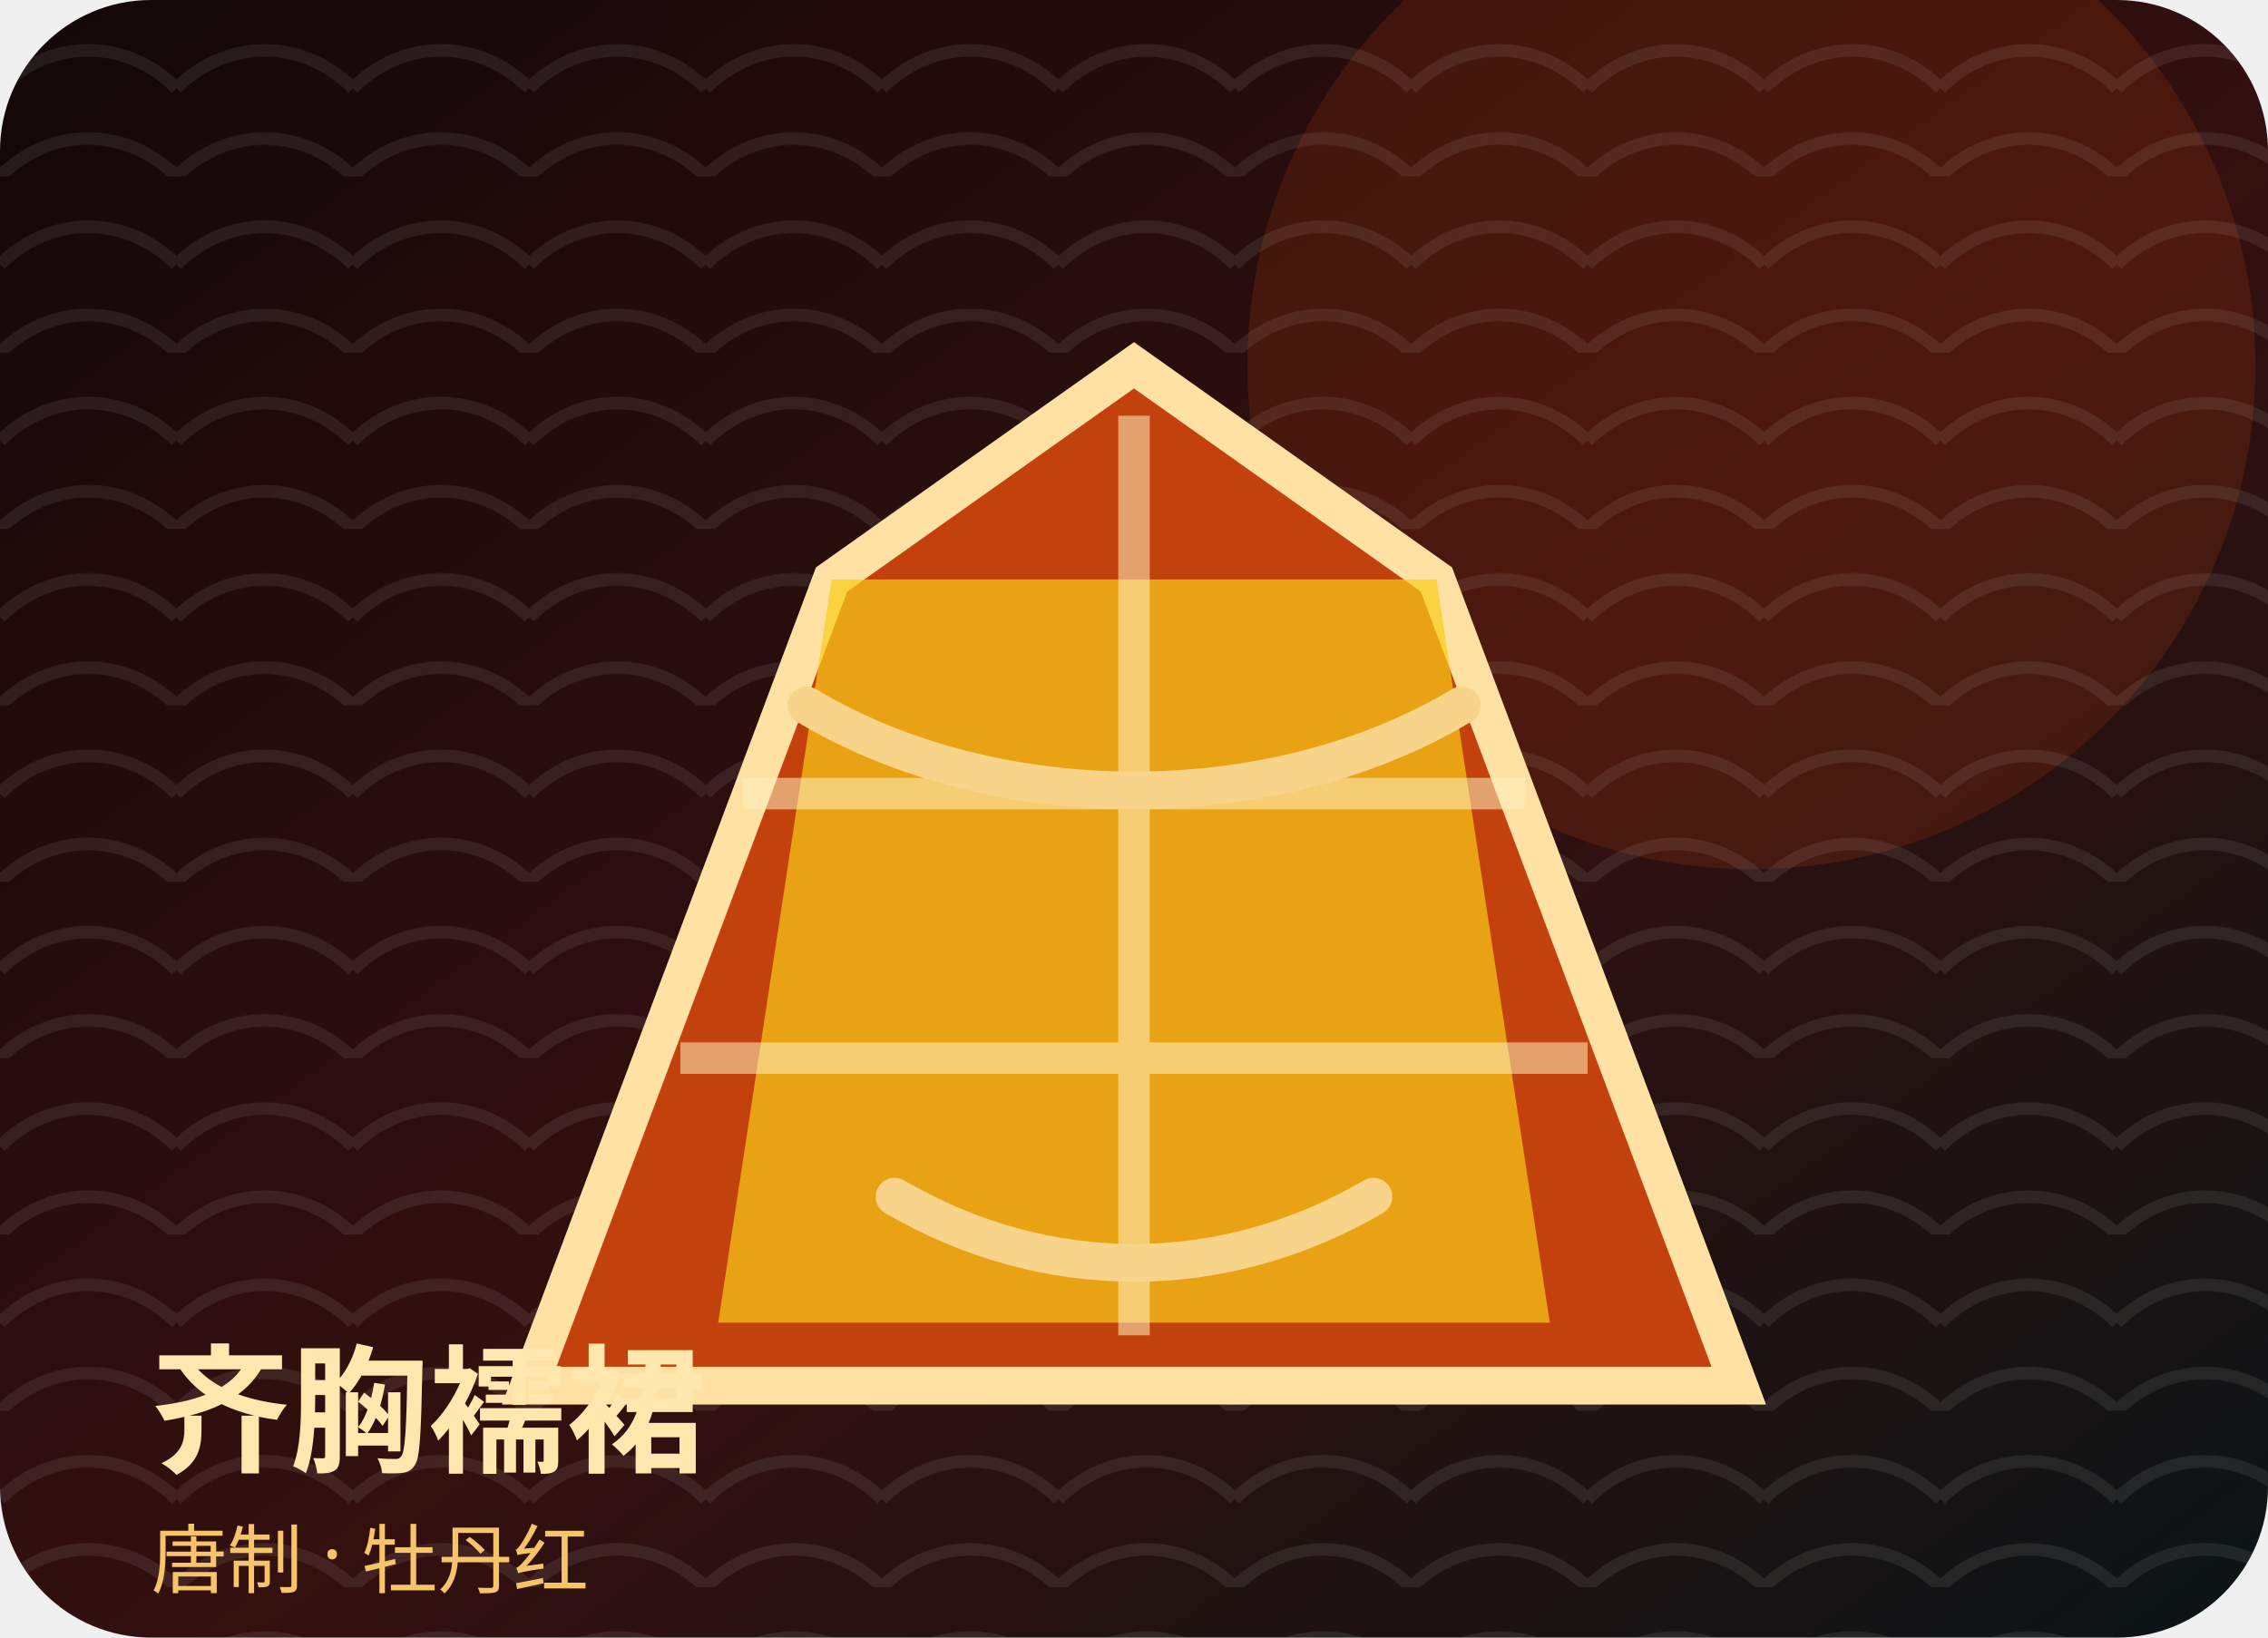
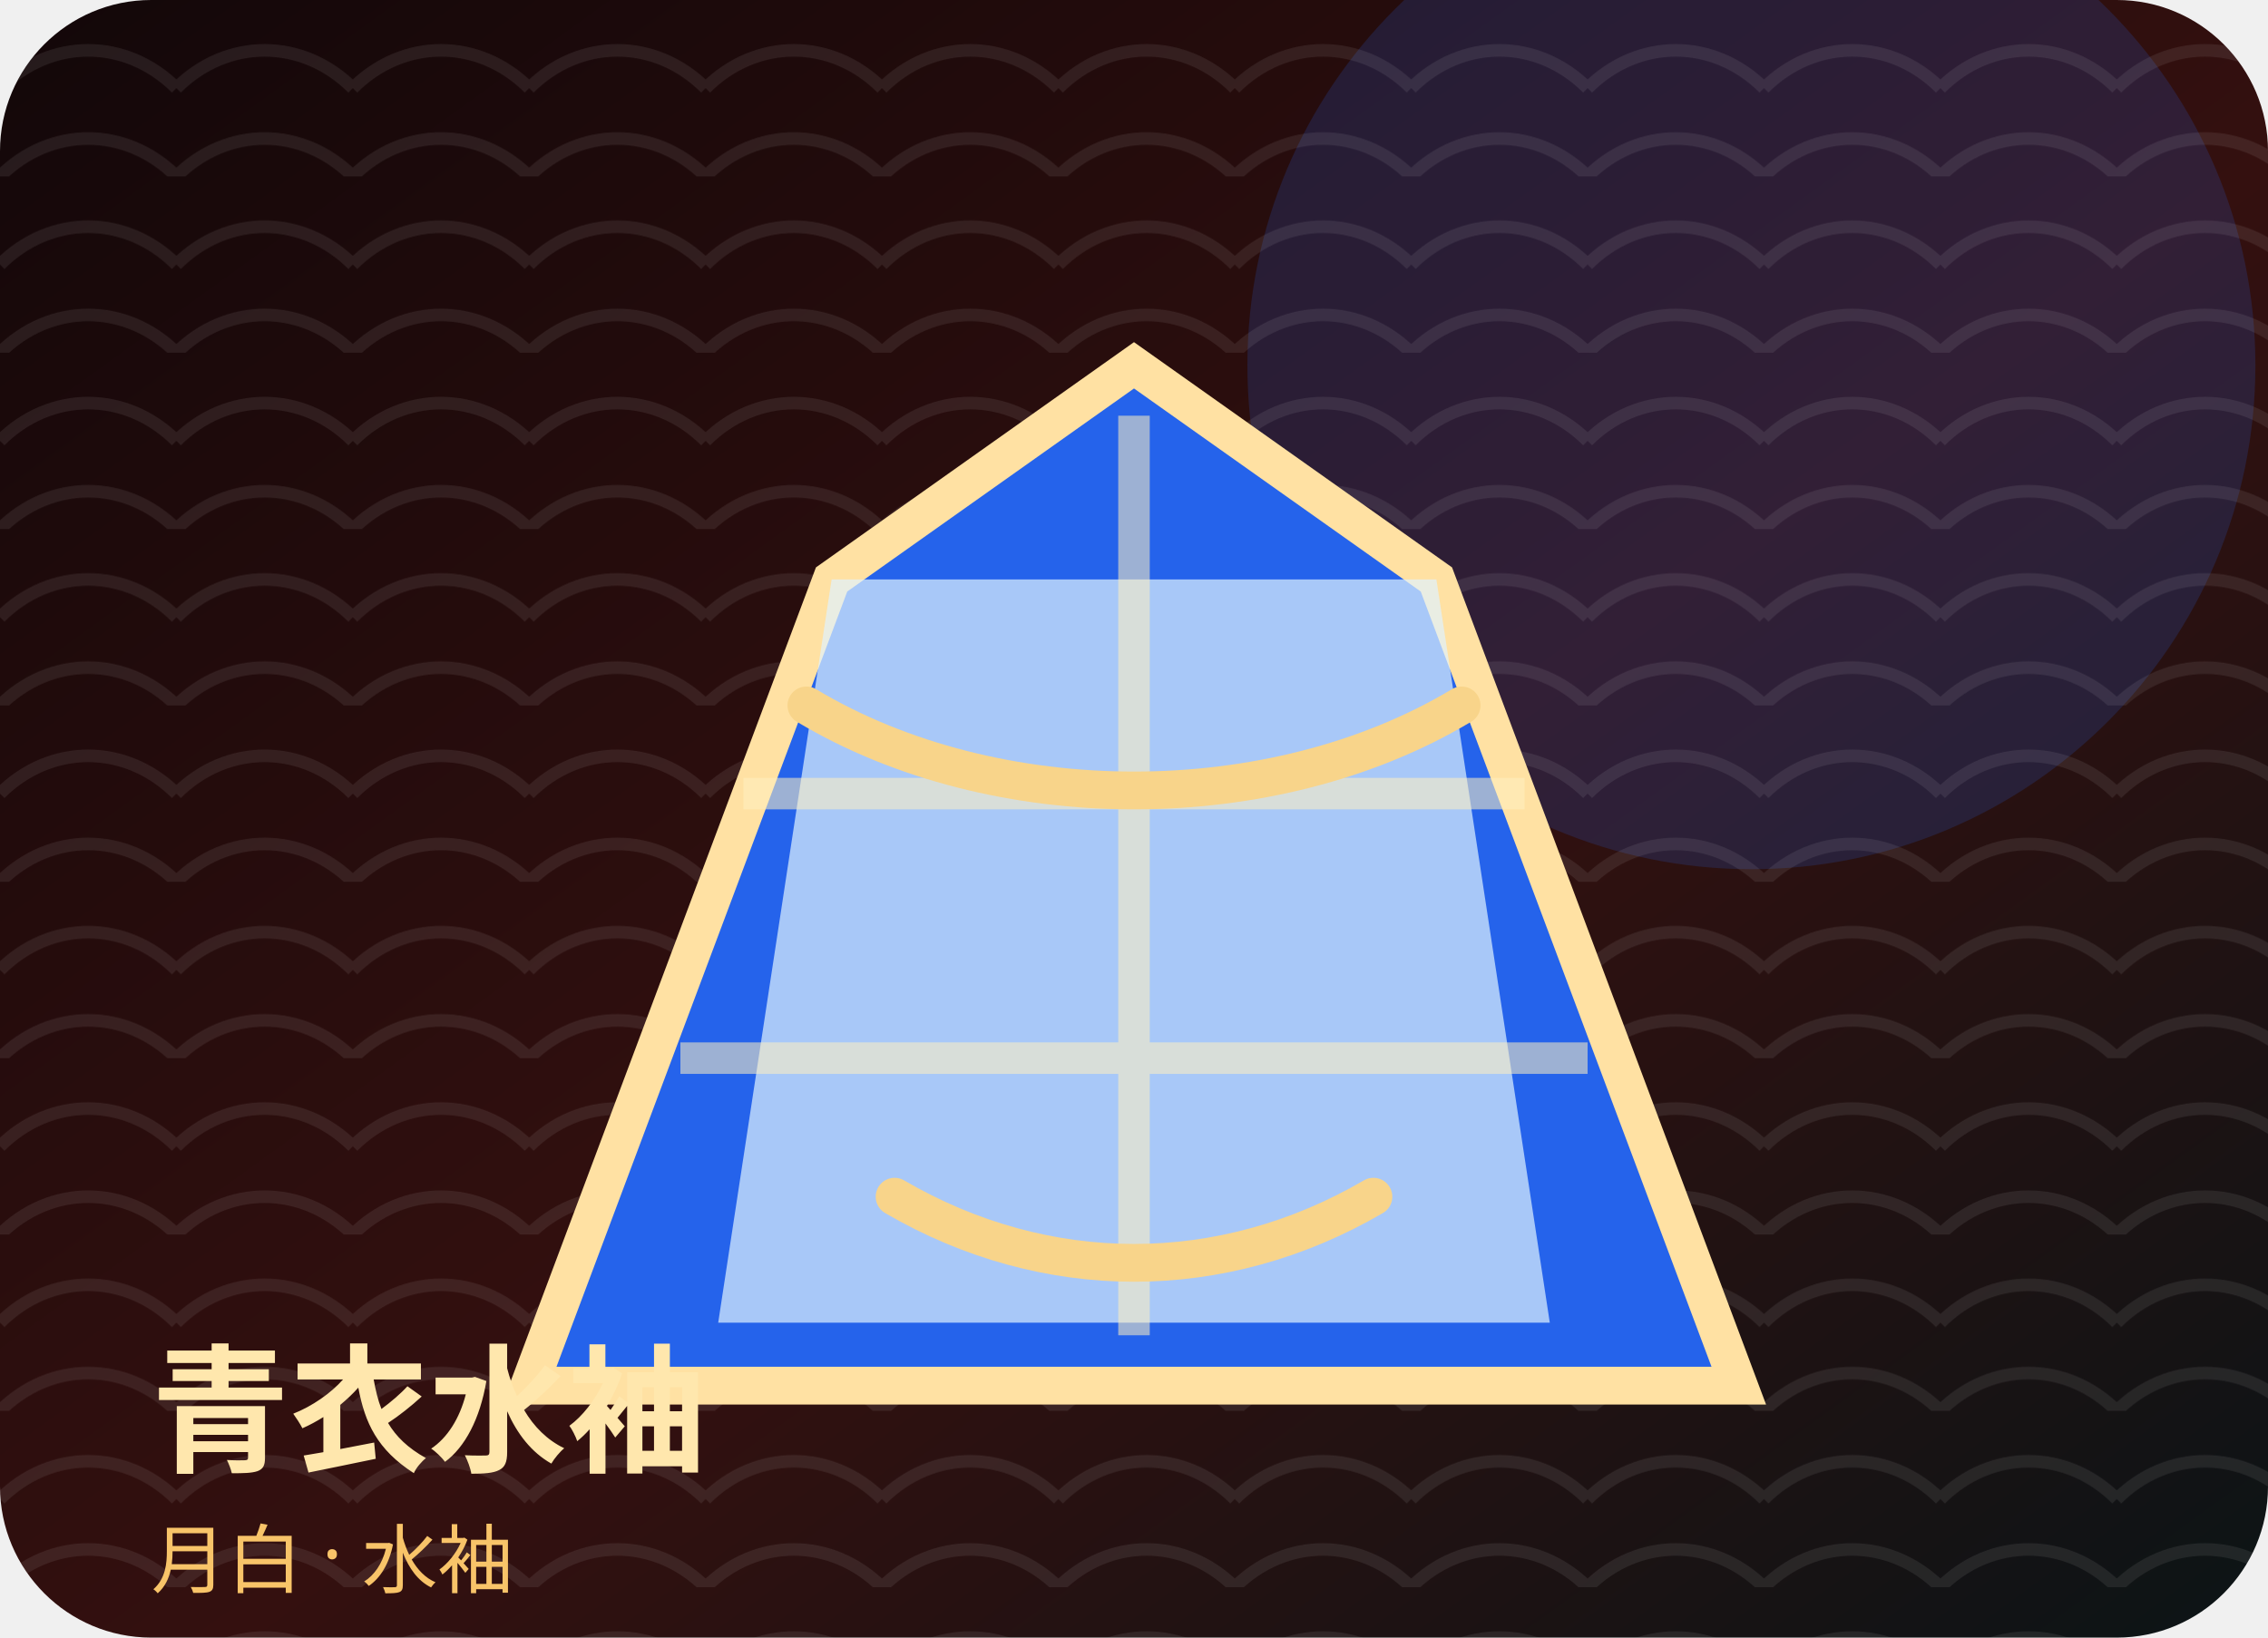
- <svg xmlns="http://www.w3.org/2000/svg" viewBox="0 0 360 260" role="img" aria-label="齐胸襦裙">
+ <svg xmlns="http://www.w3.org/2000/svg" viewBox="0 0 360 260" role="img" aria-label="青衣水袖">
  <defs>
    <linearGradient id="bg" x1="0" x2="1" y1="0" y2="1">
      <stop stop-color="#120709" />
      <stop offset=".55" stop-color="#34100f" />
      <stop offset="1" stop-color="#0b1416" />
    </linearGradient>
    <pattern id="silk" width="28" height="28" patternUnits="userSpaceOnUse">
      <path d="M0 14c8-8 20-8 28 0M0 28c8-8 20-8 28 0" fill="none" stroke="#fff" stroke-opacity=".08" stroke-width="2" />
    </pattern>
  </defs>
  <rect width="360" height="260" rx="24" fill="url(#bg)" />
-   <circle cx="278" cy="58" r="80" fill="#c2410c" opacity=".18" />
+   <circle cx="278" cy="58" r="80" fill="#2563eb" opacity=".18" />
  <rect width="360" height="260" rx="24" fill="url(#silk)" />
-   <path d="M180 58l48 34 48 128H84l48-128Z" fill="#c2410c" stroke="#ffe1a3" stroke-width="6" />
-   <path d="M132 92h96l18 118H114Z" fill="#facc15" opacity=".7" />
+   <path d="M180 58l48 34 48 128H84l48-128Z" fill="#2563eb" stroke="#ffe1a3" stroke-width="6" />
+   <path d="M132 92h96l18 118H114Z" fill="#e0f2fe" opacity=".7" />
  <path d="M118 126h124M108 168h144M180 66v146" stroke="#fff1bf" stroke-width="5" opacity=".55" />
  <path d="M128 112c30 18 74 18 104 0M142 190c24 14 52 14 76 0" fill="none" stroke="#f8d48a" stroke-width="6" stroke-linecap="round" />
-   <text x="24" y="232" fill="#ffe7ad" font-family="Microsoft YaHei, Noto Sans SC, sans-serif" font-size="22" font-weight="700">齐胸襦裙</text>
-   <text x="24" y="252" fill="#f8c469" font-family="Microsoft YaHei, Noto Sans SC, sans-serif" font-size="12">唐制 · 牡丹红</text>
+   <text x="24" y="232" fill="#ffe7ad" font-family="Microsoft YaHei, Noto Sans SC, sans-serif" font-size="22" font-weight="700">青衣水袖</text>
+   <text x="24" y="252" fill="#f8c469" font-family="Microsoft YaHei, Noto Sans SC, sans-serif" font-size="12">月白 · 水袖</text>
</svg>
